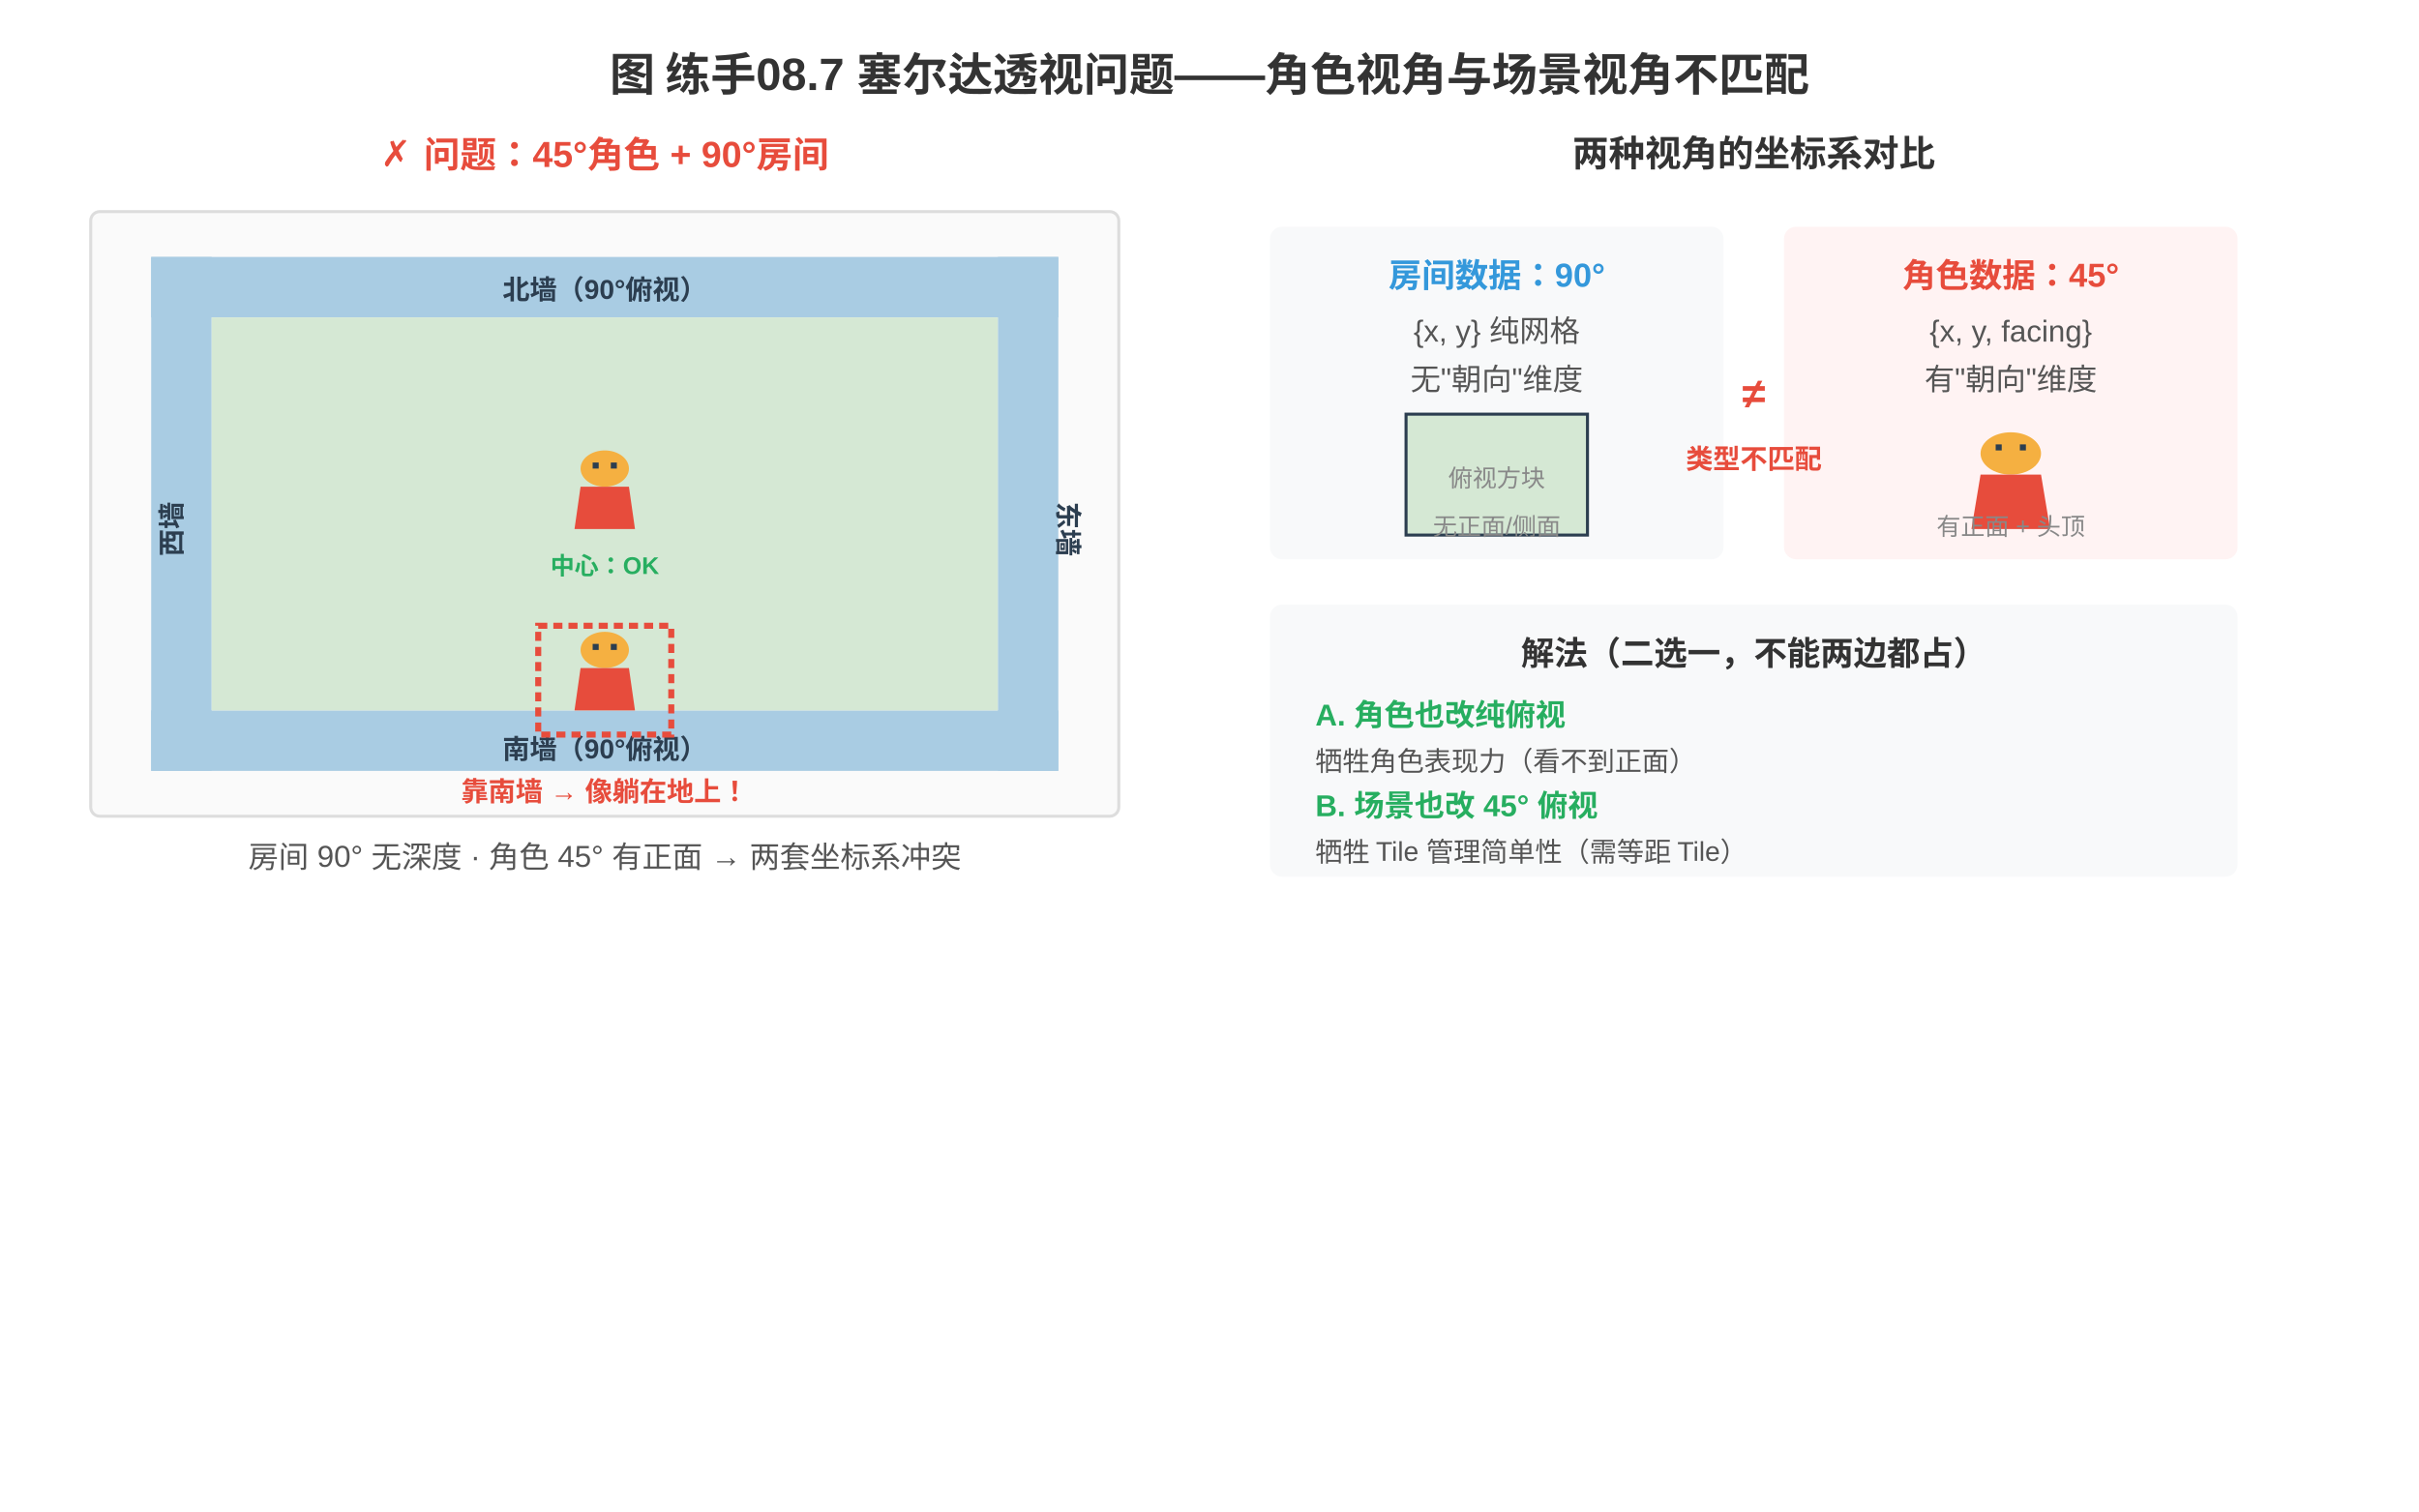
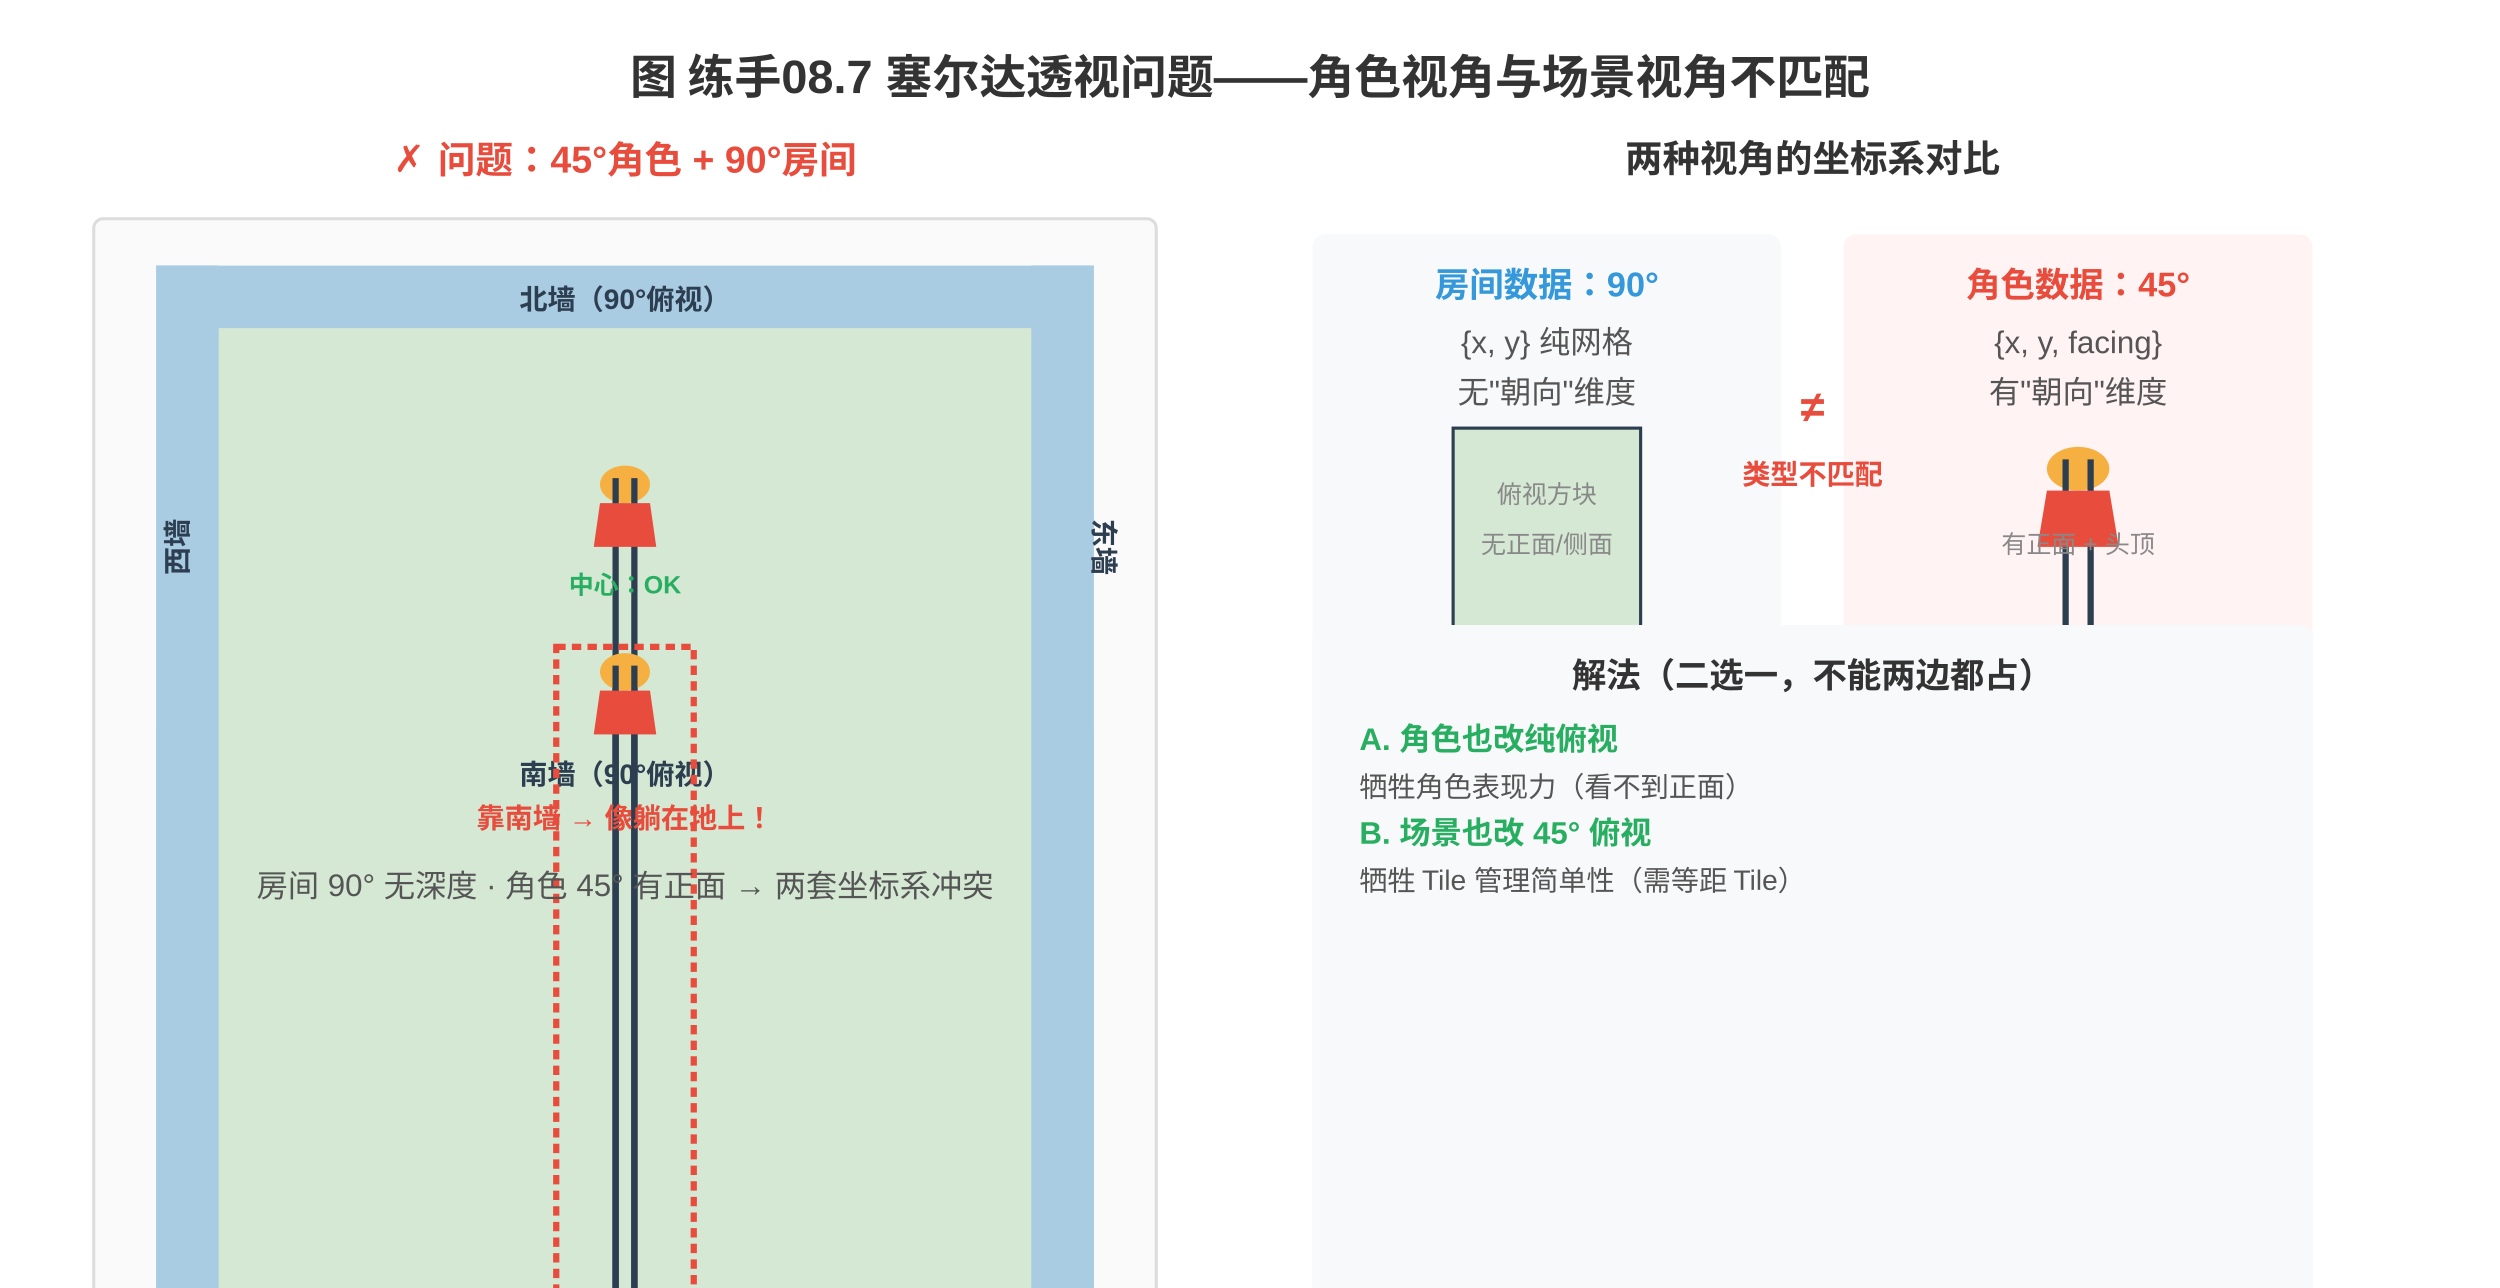
- <svg xmlns="http://www.w3.org/2000/svg" viewBox="0 0 800 500" width="800" height="500">
+ <svg xmlns="http://www.w3.org/2000/svg" viewBox="0.0 0.0 800.0 412" width="800" height="412">
  <style>
    text { font-family: 'PingFang SC','Microsoft YaHei',Arial,sans-serif; }
    .title { font-size: 15px; font-weight: bold; fill: #333; }
    .room-floor { fill: #D5E8D4; }
    .room-wall-n { fill: #A9CCE3; }
    .room-wall-s { fill: #A9CCE3; }
    .room-wall-e { fill: #A9CCE3; }
    .room-wall-w { fill: #A9CCE3; }
    .wall-edge { stroke: #2C3E50; stroke-width: 1.5; fill: none; }
    .char-body { fill: #E74C3C; }
    .char-head { fill: #F5B041; }
    .char-face { fill: #2C3E50; }
    .panel-label { font-size: 12px; font-weight: bold; }
    .panel-bg { fill: #fafafa; stroke: #ddd; stroke-width: 1; }
    .arrow { stroke: #E74C3C; stroke-width: 2; fill: none; marker-end: url(#arrowhead08); }
  </style>
  <defs>
    <marker id="arrowhead08" markerWidth="6" markerHeight="4" refX="5" refY="2" orient="auto">
      <polygon points="0,0 6,2 0,4" fill="#E74C3C" />
    </marker>
  </defs>
  <text x="400" y="30" class="title" text-anchor="middle">图 练手08.7 塞尔达透视问题——角色视角与场景视角不匹配</text>
  <g transform="translate(30, 55)">
    <text x="170" y="0" class="panel-label" fill="#E74C3C" text-anchor="middle">✗ 问题：45°角色 + 90°房间</text>
-     <rect x="0" y="15" width="340" height="200" class="panel-bg" rx="3" />
-     <rect x="20" y="30" width="300" height="20" class="room-wall-n" />
-     <rect x="20" y="30" width="20" height="170" class="room-wall-w" />
-     <rect x="300" y="30" width="20" height="170" class="room-wall-e" />
-     <rect x="20" y="180" width="300" height="20" class="room-wall-s" />
-     <rect x="40" y="50" width="260" height="130" class="room-floor" />
+     <rect x="0" y="15" width="340" height="412" class="panel-bg" rx="3" />
+     <rect x="20" y="30" width="300" height="412" class="room-wall-n" />
+     <rect x="20" y="30" width="20" height="412" class="room-wall-w" />
+     <rect x="300" y="30" width="20" height="412" class="room-wall-e" />
+     <rect x="20" y="180" width="300" height="412" class="room-wall-s" />
+     <rect x="40" y="50" width="260" height="412" class="room-floor" />
    <text x="170" y="44" style="font-size:9px;fill:#2C3E50;font-weight:bold;text-anchor:middle;">北墙（90°俯视）</text>
    <text x="170" y="196" style="font-size:9px;fill:#2C3E50;font-weight:bold;text-anchor:middle;">南墙（90°俯视）</text>
    <text x="30" y="120" style="font-size:9px;fill:#2C3E50;font-weight:bold;text-anchor:middle;" transform="rotate(-90 30 120)">西墙</text>
    <text x="320" y="120" style="font-size:9px;fill:#2C3E50;font-weight:bold;text-anchor:middle;" transform="rotate(90 320 120)">东墙</text>
    <g transform="translate(160, 100)">
      <ellipse cx="10" cy="0" rx="8" ry="6" class="char-head" />
-       <rect x="6" y="-2" width="2" height="2" class="char-face" />
-       <rect x="12" y="-2" width="2" height="2" class="char-face" />
+       <rect x="6" y="-2" width="2" height="412" class="char-face" />
+       <rect x="12" y="-2" width="2" height="412" class="char-face" />
      <polygon points="2,6 18,6 20,20 0,20" class="char-body" />
      <text x="10" y="35" style="font-size:8px;fill:#27AE60;font-weight:bold;text-anchor:middle;">中心：OK</text>
    </g>
    <g transform="translate(160, 160)">
      <ellipse cx="10" cy="0" rx="8" ry="6" class="char-head" />
-       <rect x="6" y="-2" width="2" height="2" class="char-face" />
-       <rect x="12" y="-2" width="2" height="2" class="char-face" />
+       <rect x="6" y="-2" width="2" height="412" class="char-face" />
+       <rect x="12" y="-2" width="2" height="412" class="char-face" />
      <polygon points="2,6 18,6 20,20 0,20" class="char-body" />
    </g>
-     <rect x="148" y="152" width="44" height="36" fill="none" stroke="#E74C3C" stroke-width="2" stroke-dasharray="3,2" />
+     <rect x="148" y="152" width="44" height="412" fill="none" stroke="#E74C3C" stroke-width="2" stroke-dasharray="3,2" />
    <text x="170" y="210" style="font-size:9px;fill:#E74C3C;font-weight:bold;text-anchor:middle;">靠南墙 → 像躺在地上！</text>
    <text x="170" y="232" style="font-size:10px;fill:#555;text-anchor:middle;">房间 90° 无深度 · 角色 45° 有正面 → 两套坐标系冲突</text>
  </g>
  <g transform="translate(420, 55)">
    <text x="160" y="0" class="panel-label" fill="#333" text-anchor="middle">两种视角的坐标系对比</text>
-     <rect x="0" y="20" width="150" height="110" fill="#F8F9FA" rx="4" />
+     <rect x="0" y="20" width="150" height="412" fill="#F8F9FA" rx="4" />
    <text x="75" y="40" style="font-size:11px;font-weight:bold;fill:#3498DB;text-anchor:middle;">房间数据：90°</text>
    <text x="75" y="58" style="font-size:10px;fill:#555;text-anchor:middle;">{x, y} 纯网格</text>
    <text x="75" y="74" style="font-size:10px;fill:#555;text-anchor:middle;">无"朝向"维度</text>
-     <rect x="45" y="82" width="60" height="40" fill="#D5E8D4" stroke="#2C3E50" stroke-width="1" />
+     <rect x="45" y="82" width="60" height="412" fill="#D5E8D4" stroke="#2C3E50" stroke-width="1" />
    <text x="75" y="106" style="font-size:8px;fill:#888;text-anchor:middle;">俯视方块</text>
    <text x="75" y="122" style="font-size:8px;fill:#888;text-anchor:middle;">无正面/侧面</text>
-     <rect x="170" y="20" width="150" height="110" fill="#FFF3F3" rx="4" />
+     <rect x="170" y="20" width="150" height="412" fill="#FFF3F3" rx="4" />
    <text x="245" y="40" style="font-size:11px;font-weight:bold;fill:#E74C3C;text-anchor:middle;">角色数据：45°</text>
    <text x="245" y="58" style="font-size:10px;fill:#555;text-anchor:middle;">{x, y, facing}</text>
    <text x="245" y="74" style="font-size:10px;fill:#555;text-anchor:middle;">有"朝向"维度</text>
    <ellipse cx="245" cy="95" rx="10" ry="7" fill="#F5B041" />
-     <rect x="240" y="92" width="2" height="2" fill="#2C3E50" />
-     <rect x="248" y="92" width="2" height="2" fill="#2C3E50" />
+     <rect x="240" y="92" width="2" height="412" fill="#2C3E50" />
+     <rect x="248" y="92" width="2" height="412" fill="#2C3E50" />
    <polygon points="235,102 255,102 258,120 232,120" fill="#E74C3C" />
    <text x="245" y="122" style="font-size:8px;fill:#888;text-anchor:middle;">有正面 + 头顶</text>
    <text x="160" y="80" style="font-size:14px;font-weight:bold;fill:#E74C3C;text-anchor:middle;">≠</text>
    <text x="160" y="100" style="font-size:9px;fill:#E74C3C;font-weight:bold;text-anchor:middle;">类型不匹配</text>
-     <rect x="0" y="145" width="320" height="90" fill="#F8F9FA" rx="4" />
+     <rect x="0" y="145" width="320" height="412" fill="#F8F9FA" rx="4" />
    <text x="160" y="165" style="font-size:11px;font-weight:bold;fill:#333;text-anchor:middle;">解法（二选一，不能两边都占）</text>
    <text x="15" y="185" style="font-size:10px;fill:#27AE60;font-weight:bold;">A. 角色也改纯俯视</text>
    <text x="15" y="200" style="font-size:9px;fill:#555;">牺牲角色表现力（看不到正面）</text>
    <text x="15" y="215" style="font-size:10px;fill:#27AE60;font-weight:bold;">B. 场景也改 45° 俯视</text>
    <text x="15" y="230" style="font-size:9px;fill:#555;">牺牲 Tile 管理简单性（需等距 Tile）</text>
  </g>
</svg>
